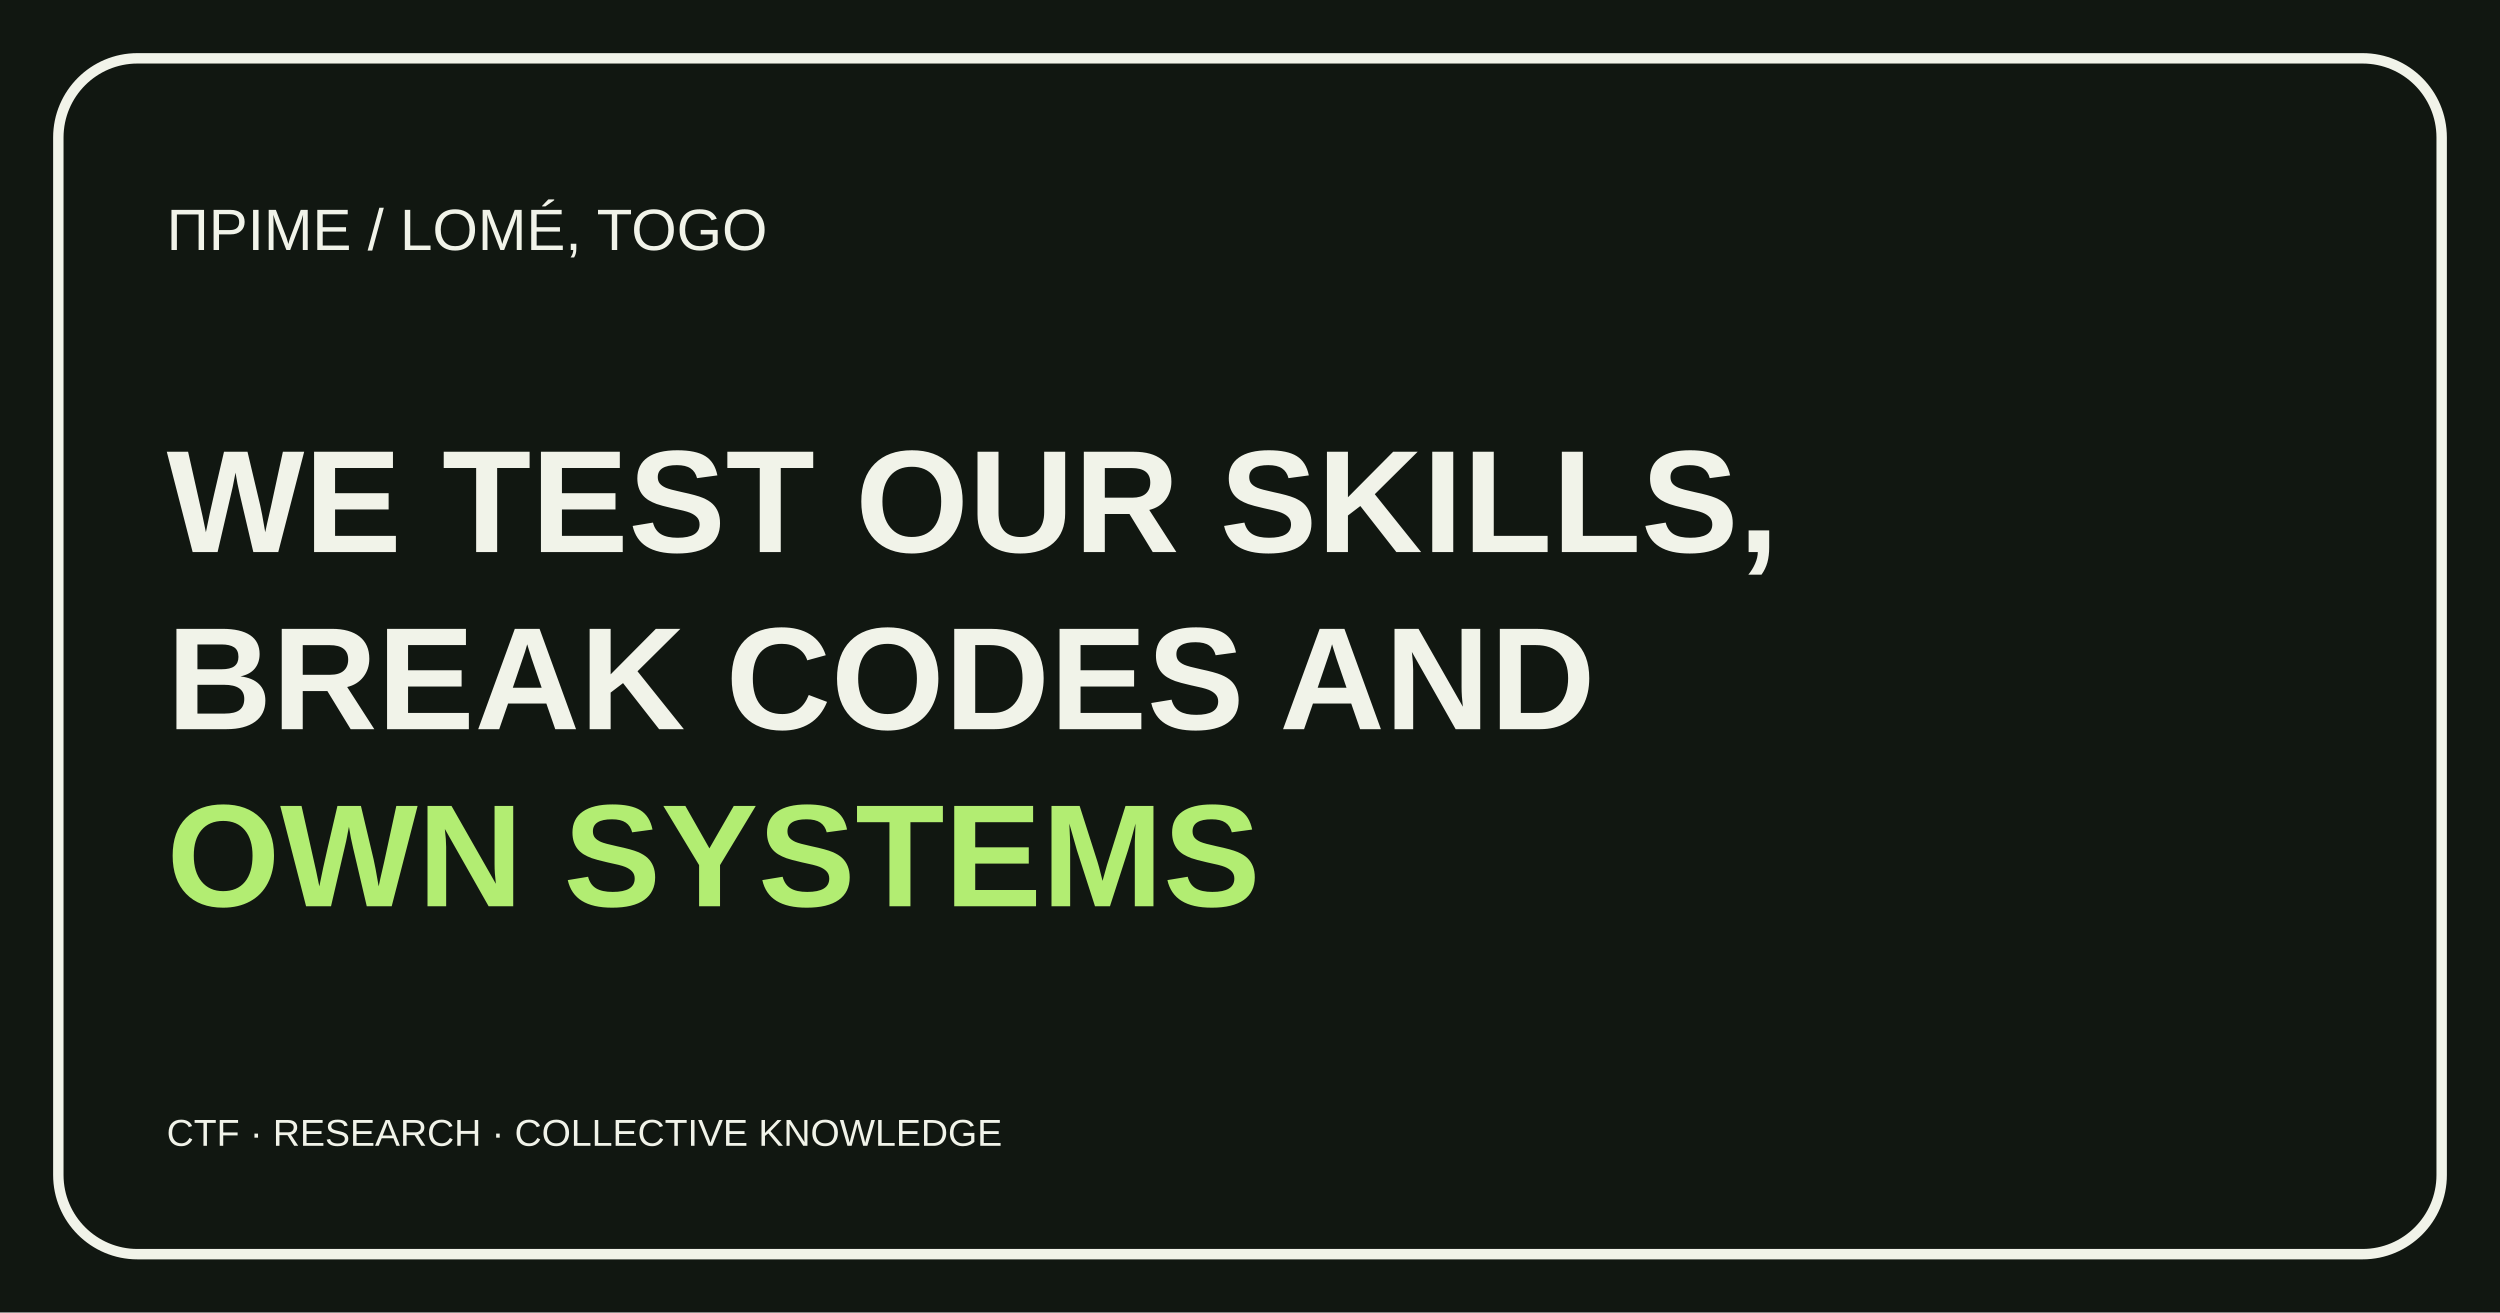
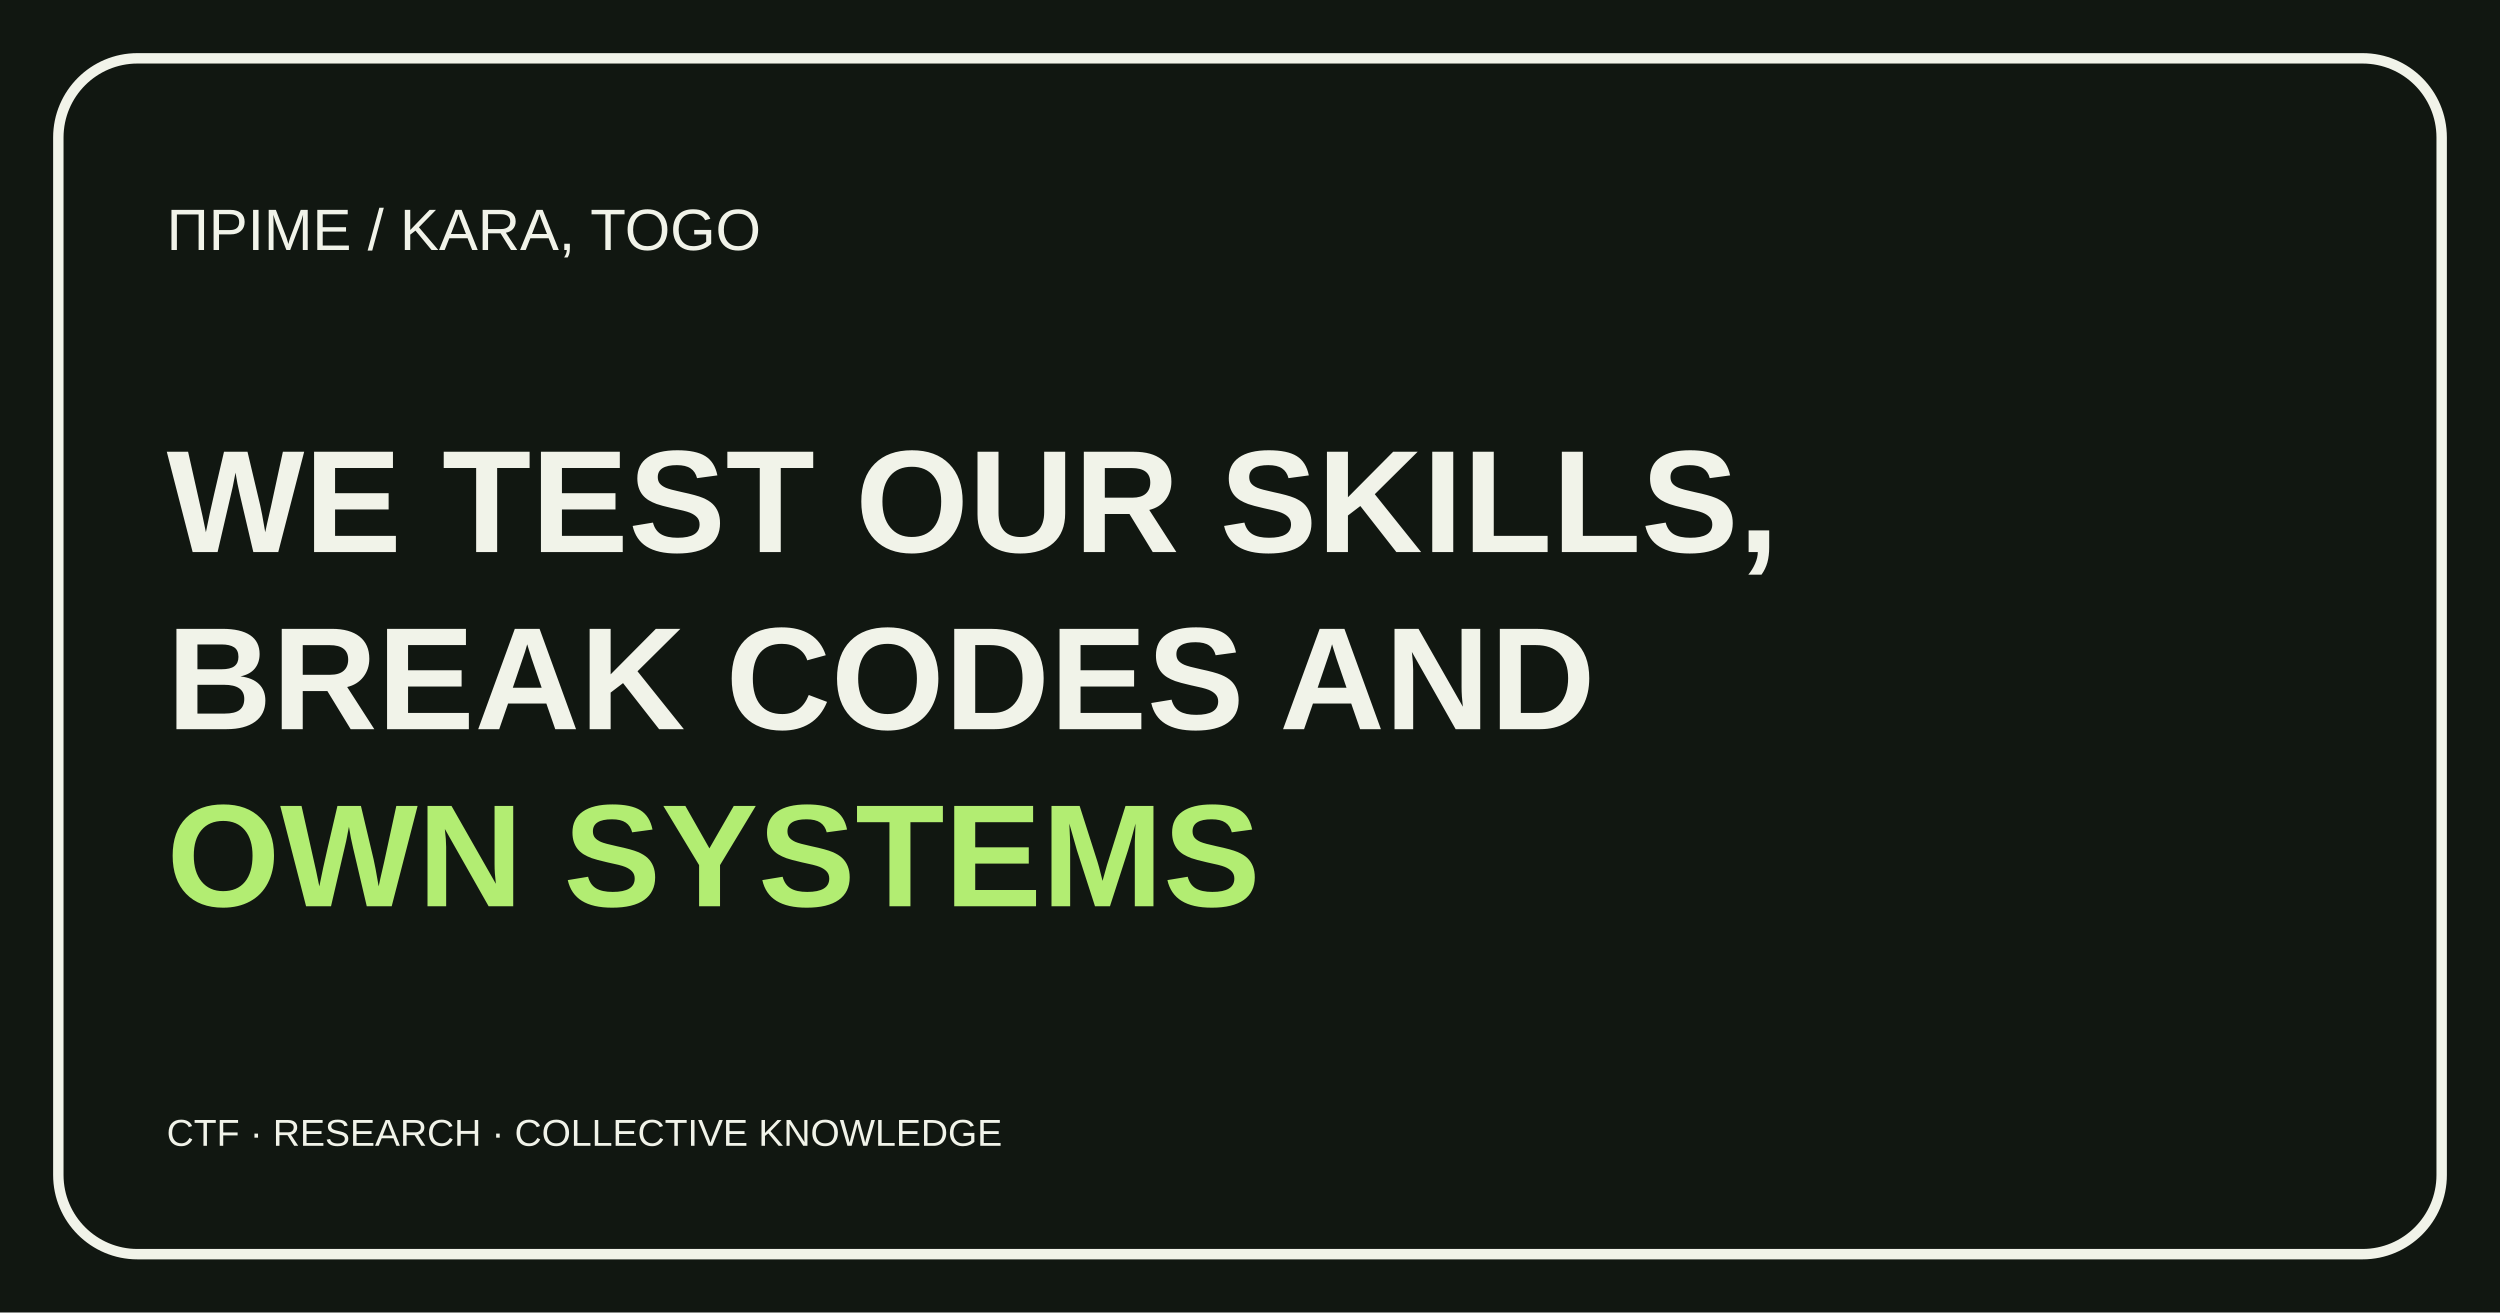
<svg xmlns="http://www.w3.org/2000/svg" width="1200" height="630" viewBox="0 0 1200 630">
  <rect width="1200" height="630" fill="#111711" />
  <rect x="28" y="28" width="1144" height="574" rx="38" fill="none" stroke="#f1f3e9" stroke-width="5" />
  <g fill="#f1f3e9" font-family="Arial,sans-serif">
-     <text x="80" y="120" font-size="28">ΠΡΙΜΕ / LOMÉ, TOGO</text>
+     <text x="80" y="120" font-size="28">ΠΡΙΜΕ / KARA, TOGO</text>
    <text x="80" y="265" font-size="70" font-weight="bold">WE TEST OUR SKILLS,</text>
    <text x="80" y="350" font-size="70" font-weight="bold">BREAK CODES AND</text>
    <text x="80" y="435" fill="#b2ed72" font-size="70" font-weight="bold">OWN SYSTEMS</text>
    <text x="80" y="550" font-size="18">CTF · RESEARCH · COLLECTIVE KNOWLEDGE</text>
  </g>
</svg>
